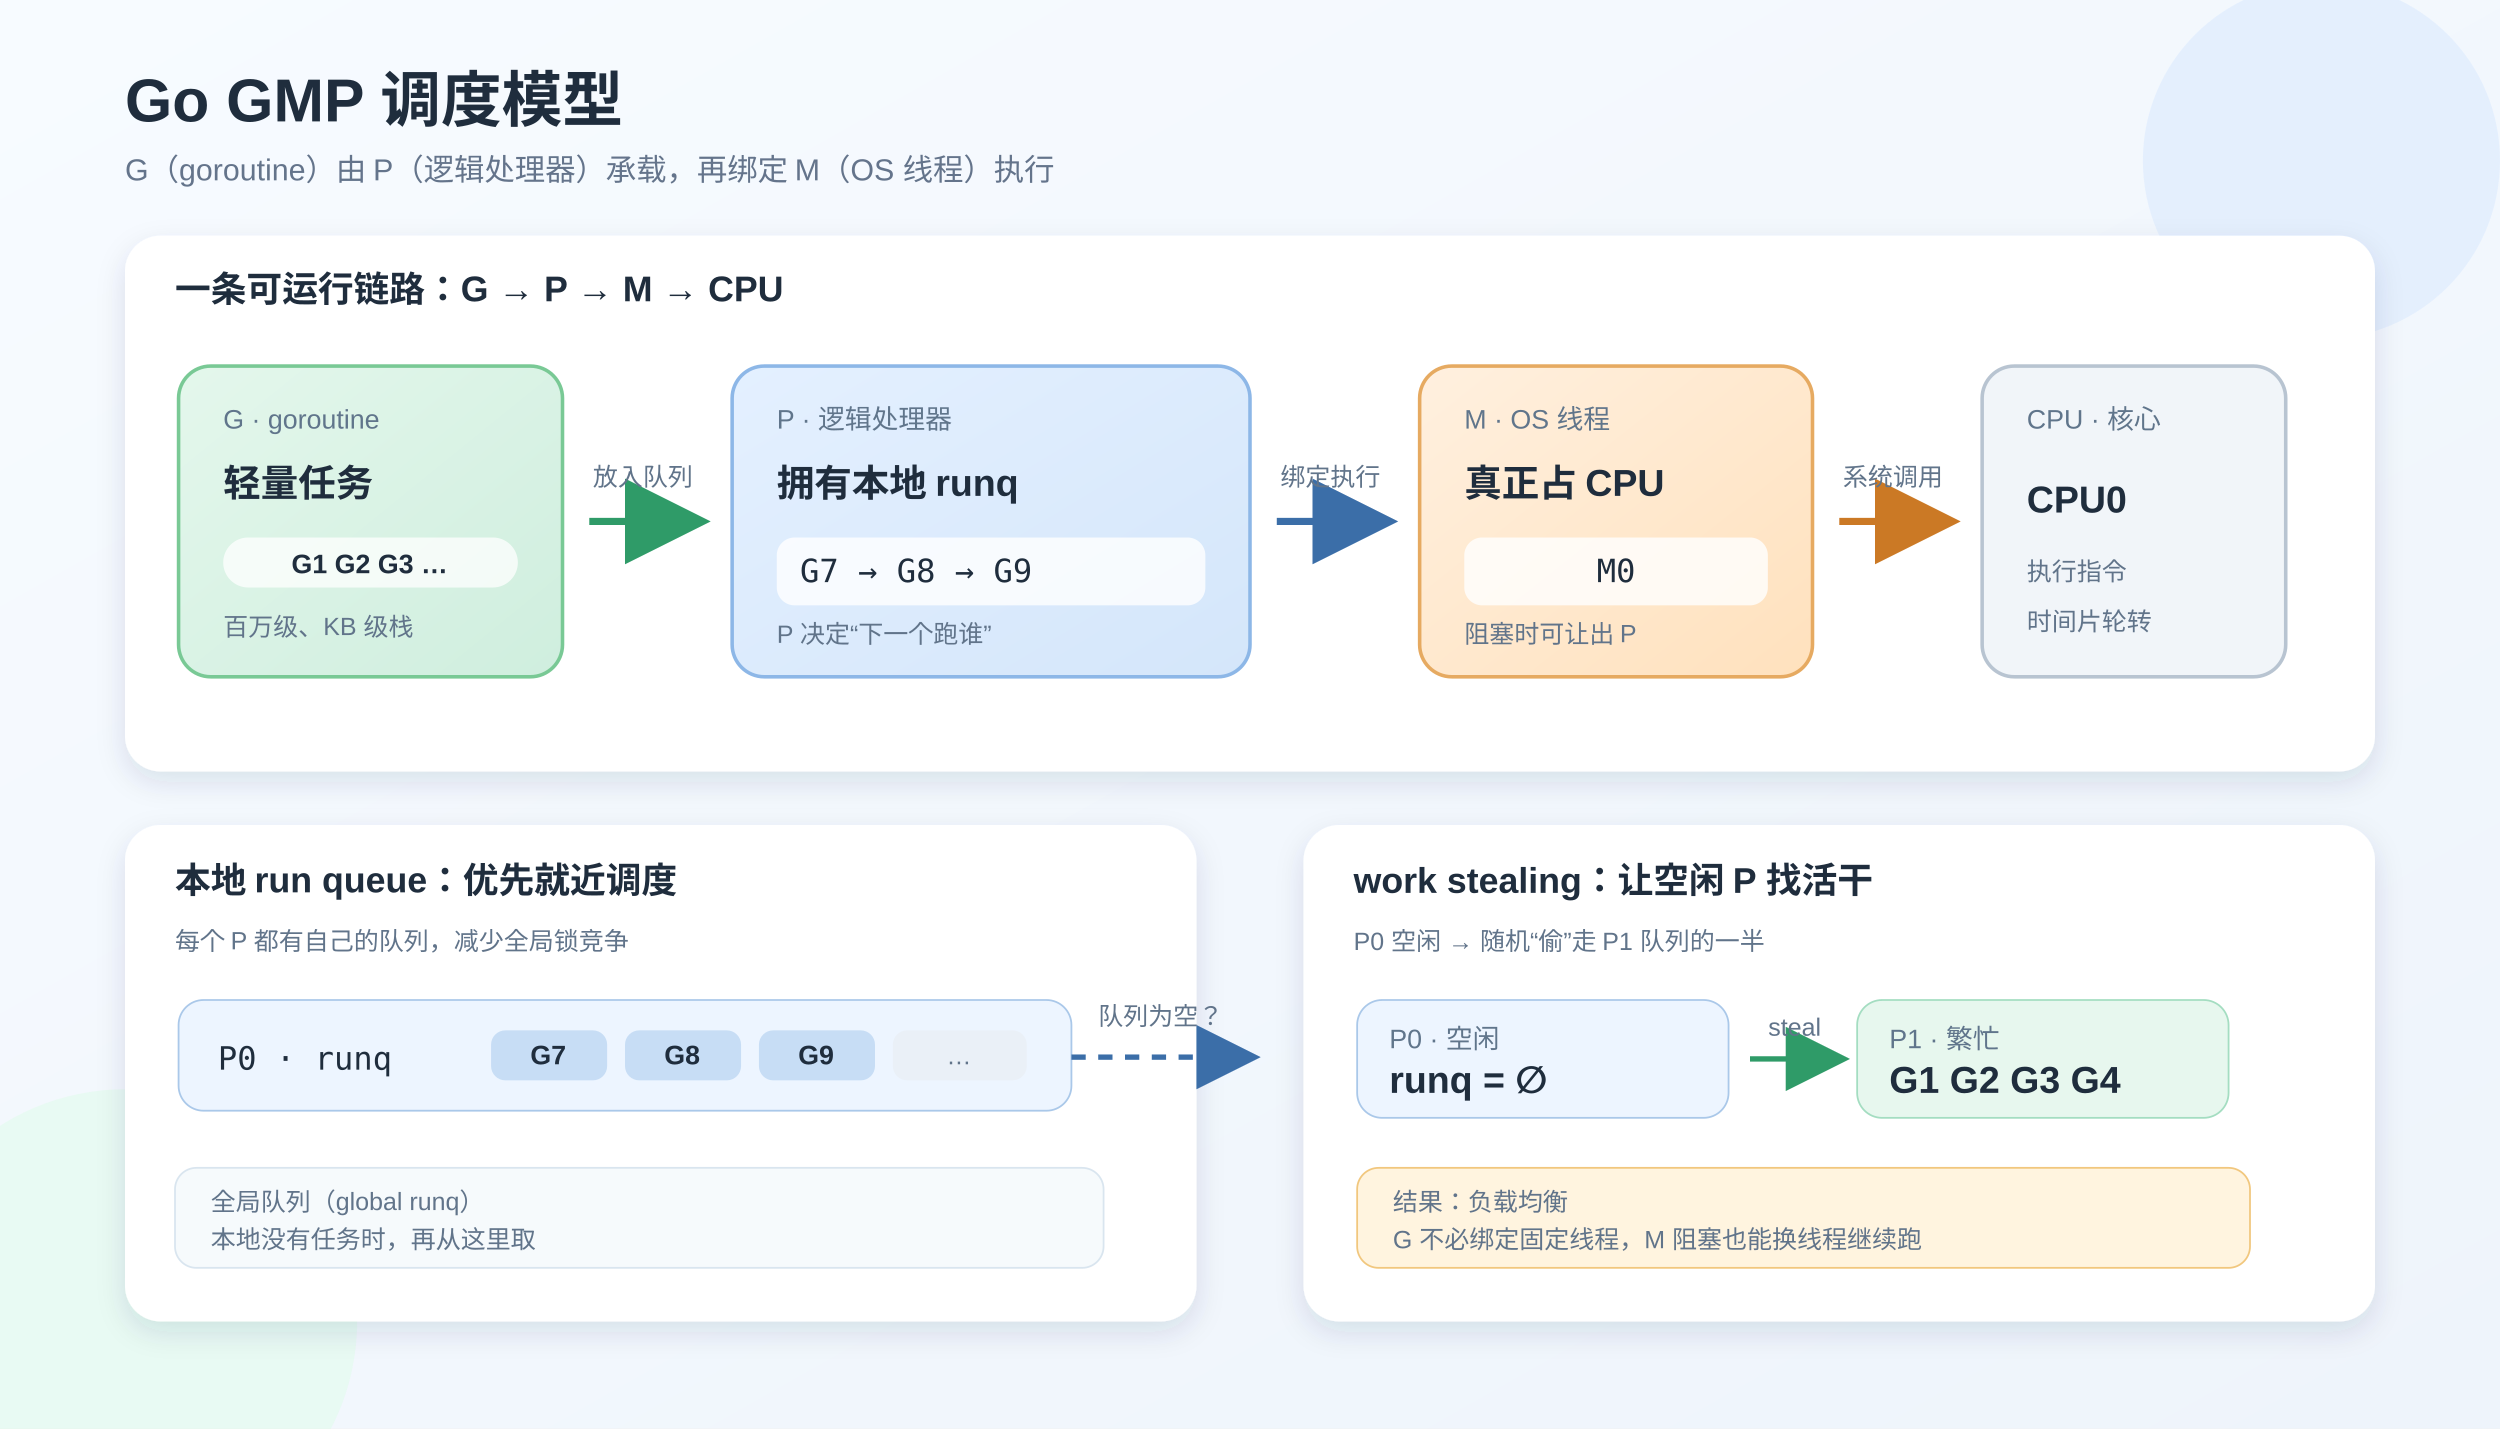
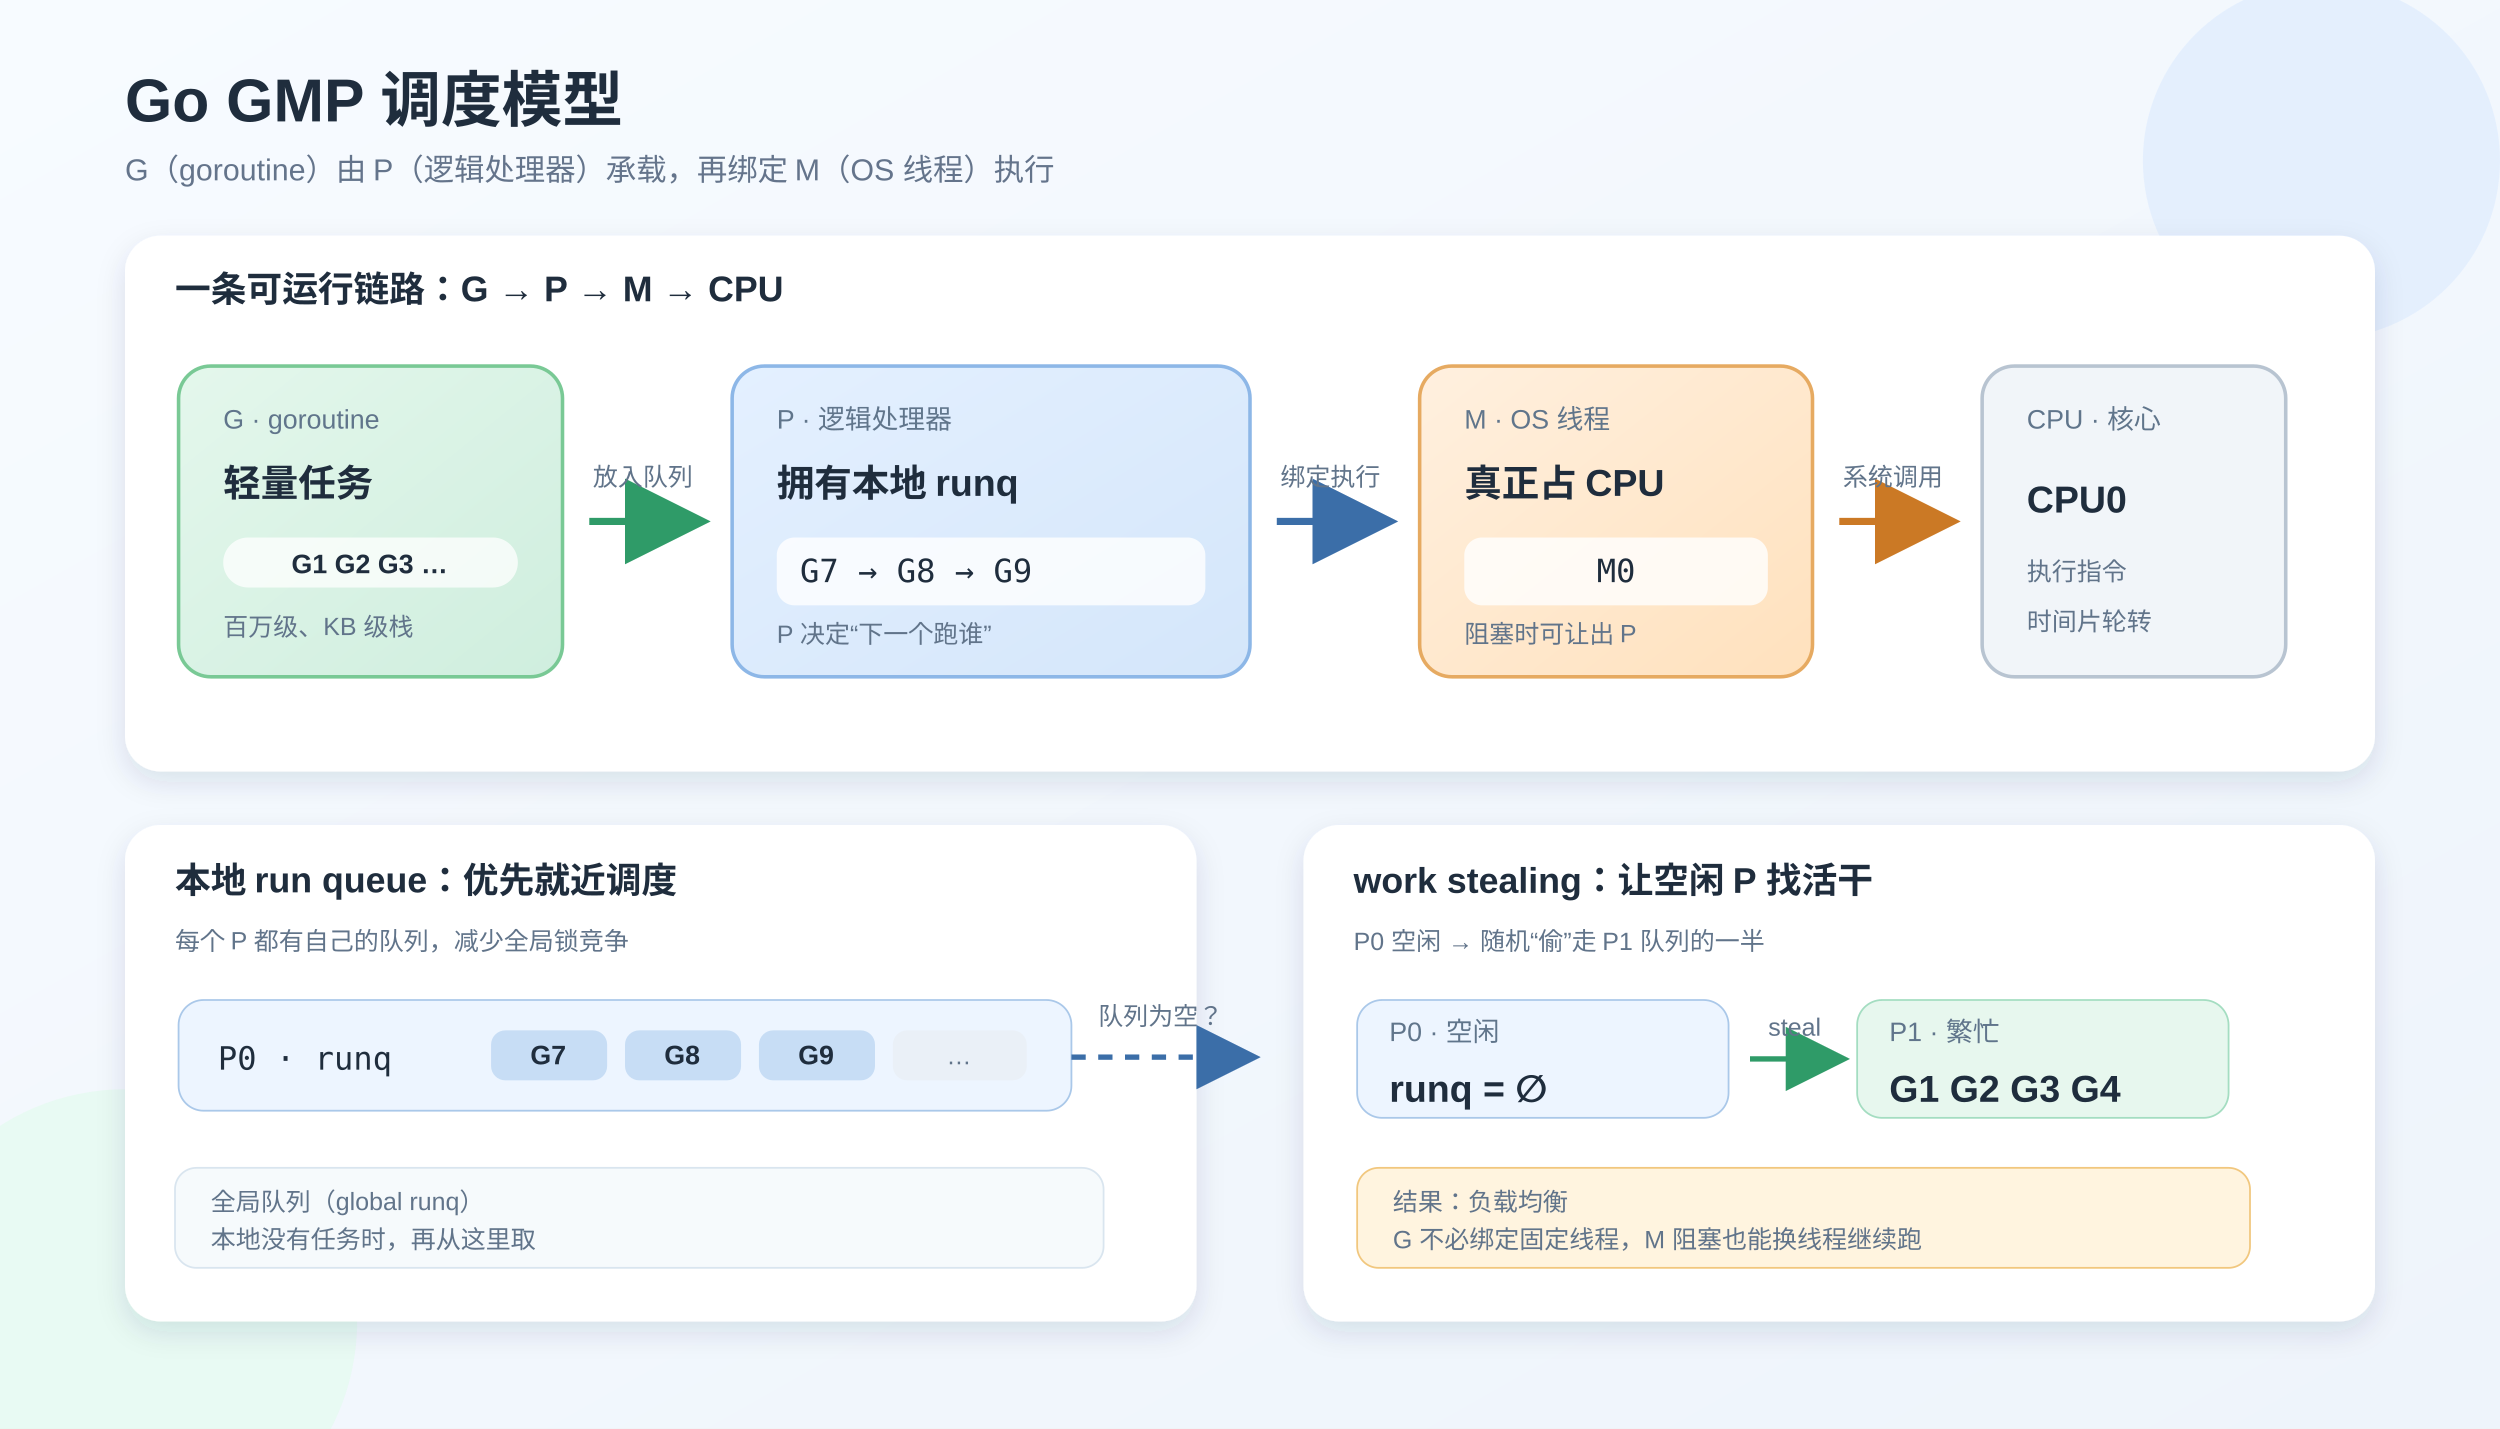
<svg xmlns="http://www.w3.org/2000/svg" width="1400" height="800" viewBox="0 0 1400 800">
  <defs>
    <linearGradient id="bg" x1="0" y1="0" x2="1" y2="1">
      <stop stop-color="#f7fbff" />
      <stop offset="1" stop-color="#eef4fb" />
    </linearGradient>
    <linearGradient id="g" x1="0" y1="0" x2="1" y2="1">
      <stop stop-color="#e4f7ec" />
      <stop offset="1" stop-color="#cfeede" />
    </linearGradient>
    <linearGradient id="p" x1="0" y1="0" x2="1" y2="1">
      <stop stop-color="#e4f0ff" />
      <stop offset="1" stop-color="#d4e6fa" />
    </linearGradient>
    <linearGradient id="m" x1="0" y1="0" x2="1" y2="1">
      <stop stop-color="#fff0df" />
      <stop offset="1" stop-color="#ffe1bd" />
    </linearGradient>
    <filter id="shadow" x="-20%" y="-20%" width="140%" height="150%">
      <feDropShadow dx="0" dy="6" stdDeviation="8" flood-color="#183b56" flood-opacity=".12" />
    </filter>
    <marker id="aBlue" markerWidth="12" markerHeight="12" refX="10" refY="6" orient="auto">
      <path d="M0,0 L12,6 L0,12 Z" fill="#3b6ea8" />
    </marker>
    <marker id="aGreen" markerWidth="12" markerHeight="12" refX="10" refY="6" orient="auto">
      <path d="M0,0 L12,6 L0,12 Z" fill="#2f9b68" />
    </marker>
    <marker id="aOrange" markerWidth="12" markerHeight="12" refX="10" refY="6" orient="auto">
      <path d="M0,0 L12,6 L0,12 Z" fill="#cb7925" />
    </marker>
    <style>
      text{font-family:"Noto Sans SC","Microsoft YaHei","PingFang SC",Arial,sans-serif;fill:#1f2d3d}.title{font-size:34px;font-weight:800}.subtitle{font-size:17px;fill:#64748b}.section{font-size:20px;font-weight:700}.label{font-size:15px;fill:#60758b}.small{font-size:14px;fill:#61748a}.value{font-size:21px;font-weight:700}.code{font-family:ui-monospace,SFMono-Regular,Consolas,"Microsoft YaHei",monospace;font-size:18px}.pill{font-size:15px;font-weight:700}
    </style>
  </defs>
  <rect width="1400" height="800" fill="url(#bg)" />
  <circle cx="1300" cy="90" r="100" fill="#dbeafe" opacity=".6" />
  <circle cx="70" cy="740" r="130" fill="#dcfce7" opacity=".45" />
  <text x="70" y="68" class="title">Go GMP 调度模型</text>
  <text x="70" y="101" class="subtitle">G（goroutine）由 P（逻辑处理器）承载，再绑定 M（OS 线程）执行</text>
  <rect x="70" y="132" width="1260" height="300" rx="20" fill="#fff" filter="url(#shadow)" />
  <text x="98" y="169" class="section">一条可运行链路：G → P → M → CPU</text>
  <g transform="translate(100,205)">
    <rect width="215" height="174" rx="18" fill="url(#g)" stroke="#79c995" stroke-width="2" />
    <text x="25" y="35" class="label">G · goroutine</text>
    <text x="25" y="73" class="value">轻量任务</text>
    <rect x="25" y="96" width="165" height="28" rx="14" fill="#fff" opacity=".75" />
    <text x="107" y="116" text-anchor="middle" class="pill" fill="#278256">G1  G2  G3 …</text>
    <text x="25" y="151" class="small">百万级、KB 级栈</text>
  </g>
  <path d="M330,292 H390" stroke="#2f9b68" stroke-width="4" marker-end="url(#aGreen)" />
  <text x="360" y="272" text-anchor="middle" class="small">放入队列</text>
  <g transform="translate(410,205)">
    <rect width="290" height="174" rx="18" fill="url(#p)" stroke="#8db7e7" stroke-width="2" />
    <text x="25" y="35" class="label">P · 逻辑处理器</text>
    <text x="25" y="73" class="value">拥有本地 runq</text>
    <rect x="25" y="96" width="240" height="38" rx="10" fill="#fff" opacity=".8" />
    <text x="38" y="121" class="code">G7  →  G8  →  G9</text>
    <text x="25" y="155" class="small">P 决定“下一个跑谁”</text>
  </g>
  <path d="M715,292 H775" stroke="#3b6ea8" stroke-width="4" marker-end="url(#aBlue)" />
  <text x="745" y="272" text-anchor="middle" class="small">绑定执行</text>
  <g transform="translate(795,205)">
    <rect width="220" height="174" rx="18" fill="url(#m)" stroke="#e6aa61" stroke-width="2" />
    <text x="25" y="35" class="label">M · OS 线程</text>
    <text x="25" y="73" class="value">真正占 CPU</text>
    <rect x="25" y="96" width="170" height="38" rx="10" fill="#fff" opacity=".8" />
    <text x="110" y="121" text-anchor="middle" class="code">M0</text>
    <text x="25" y="155" class="small">阻塞时可让出 P</text>
  </g>
  <path d="M1030,292 H1090" stroke="#cb7925" stroke-width="4" marker-end="url(#aOrange)" />
  <text x="1060" y="272" text-anchor="middle" class="small">系统调用</text>
  <g transform="translate(1110,205)">
    <rect width="170" height="174" rx="18" fill="#f1f5f9" stroke="#b8c4d1" stroke-width="2" />
    <text x="25" y="35" class="label">CPU · 核心</text>
    <text x="25" y="82" class="value">CPU0</text>
    <text x="25" y="120" class="small">执行指令</text>
    <text x="25" y="148" class="small">时间片轮转</text>
  </g>
  <rect x="70" y="462" width="600" height="278" rx="20" fill="#fff" filter="url(#shadow)" />
  <text x="98" y="500" class="section">本地 run queue：优先就近调度</text>
  <text x="98" y="532" class="small">每个 P 都有自己的队列，减少全局锁竞争</text>
  <g transform="translate(100,560)">
    <rect width="500" height="62" rx="14" fill="#edf5ff" stroke="#aac8e9" />
    <text x="22" y="39" class="code">P0 · runq</text>
    <rect x="175" y="17" width="65" height="28" rx="8" fill="#c7ddf5" />
    <text x="207" y="36" text-anchor="middle" class="pill">G7</text>
    <rect x="250" y="17" width="65" height="28" rx="8" fill="#c7ddf5" />
    <text x="282" y="36" text-anchor="middle" class="pill">G8</text>
    <rect x="325" y="17" width="65" height="28" rx="8" fill="#c7ddf5" />
    <text x="357" y="36" text-anchor="middle" class="pill">G9</text>
    <rect x="400" y="17" width="75" height="28" rx="8" fill="#eaf0f7" />
    <text x="437" y="36" text-anchor="middle" class="small">…</text>
  </g>
  <path d="M600,592 C650,592 662,592 700,592" stroke="#3b6ea8" stroke-width="3" stroke-dasharray="8 7" marker-end="url(#aBlue)" />
  <text x="650" y="574" text-anchor="middle" class="small">队列为空？</text>
  <rect x="98" y="654" width="520" height="56" rx="12" fill="#f6fafc" stroke="#d9e5ef" />
  <text x="118" y="678" class="small">全局队列（global runq）</text>
  <text x="118" y="699" class="small">本地没有任务时，再从这里取</text>
  <rect x="730" y="462" width="600" height="278" rx="20" fill="#fff" filter="url(#shadow)" />
  <text x="758" y="500" class="section">work stealing：让空闲 P 找活干</text>
  <text x="758" y="532" class="small">P0 空闲 → 随机“偷”走 P1 队列的一半</text>
  <g transform="translate(760,560)">
    <rect width="208" height="66" rx="14" fill="#edf5ff" stroke="#aac8e9" />
-     <text x="18" y="27" class="label">P0 · 空闲</text>
-     <text x="18" y="52" class="value">runq = ∅</text>
+     <text x="18" y="23" class="label" font-size="13">P0 · 空闲</text>
+     <text x="18" y="57" class="value" font-size="19">runq = ∅</text>
    <rect x="280" width="208" height="66" rx="14" fill="#e7f7ee" stroke="#a4ddc1" />
-     <text x="298" y="27" class="label">P1 · 繁忙</text>
-     <text x="298" y="52" class="value">G1 G2 G3 G4</text>
+     <text x="298" y="23" class="label" font-size="13">P1 · 繁忙</text>
+     <text x="298" y="57" class="value" font-size="19">G1 G2 G3 G4</text>
    <path d="M220,33 H270" stroke="#2f9b68" stroke-width="3" marker-end="url(#aGreen)" />
    <text x="245" y="20" text-anchor="middle" class="small">steal</text>
  </g>
  <rect x="760" y="654" width="500" height="56" rx="12" fill="#fff4df" stroke="#f1c77e" />
  <text x="780" y="678" class="small">结果：负载均衡</text>
  <text x="780" y="699" class="small">G 不必绑定固定线程，M 阻塞也能换线程继续跑</text>
</svg>
